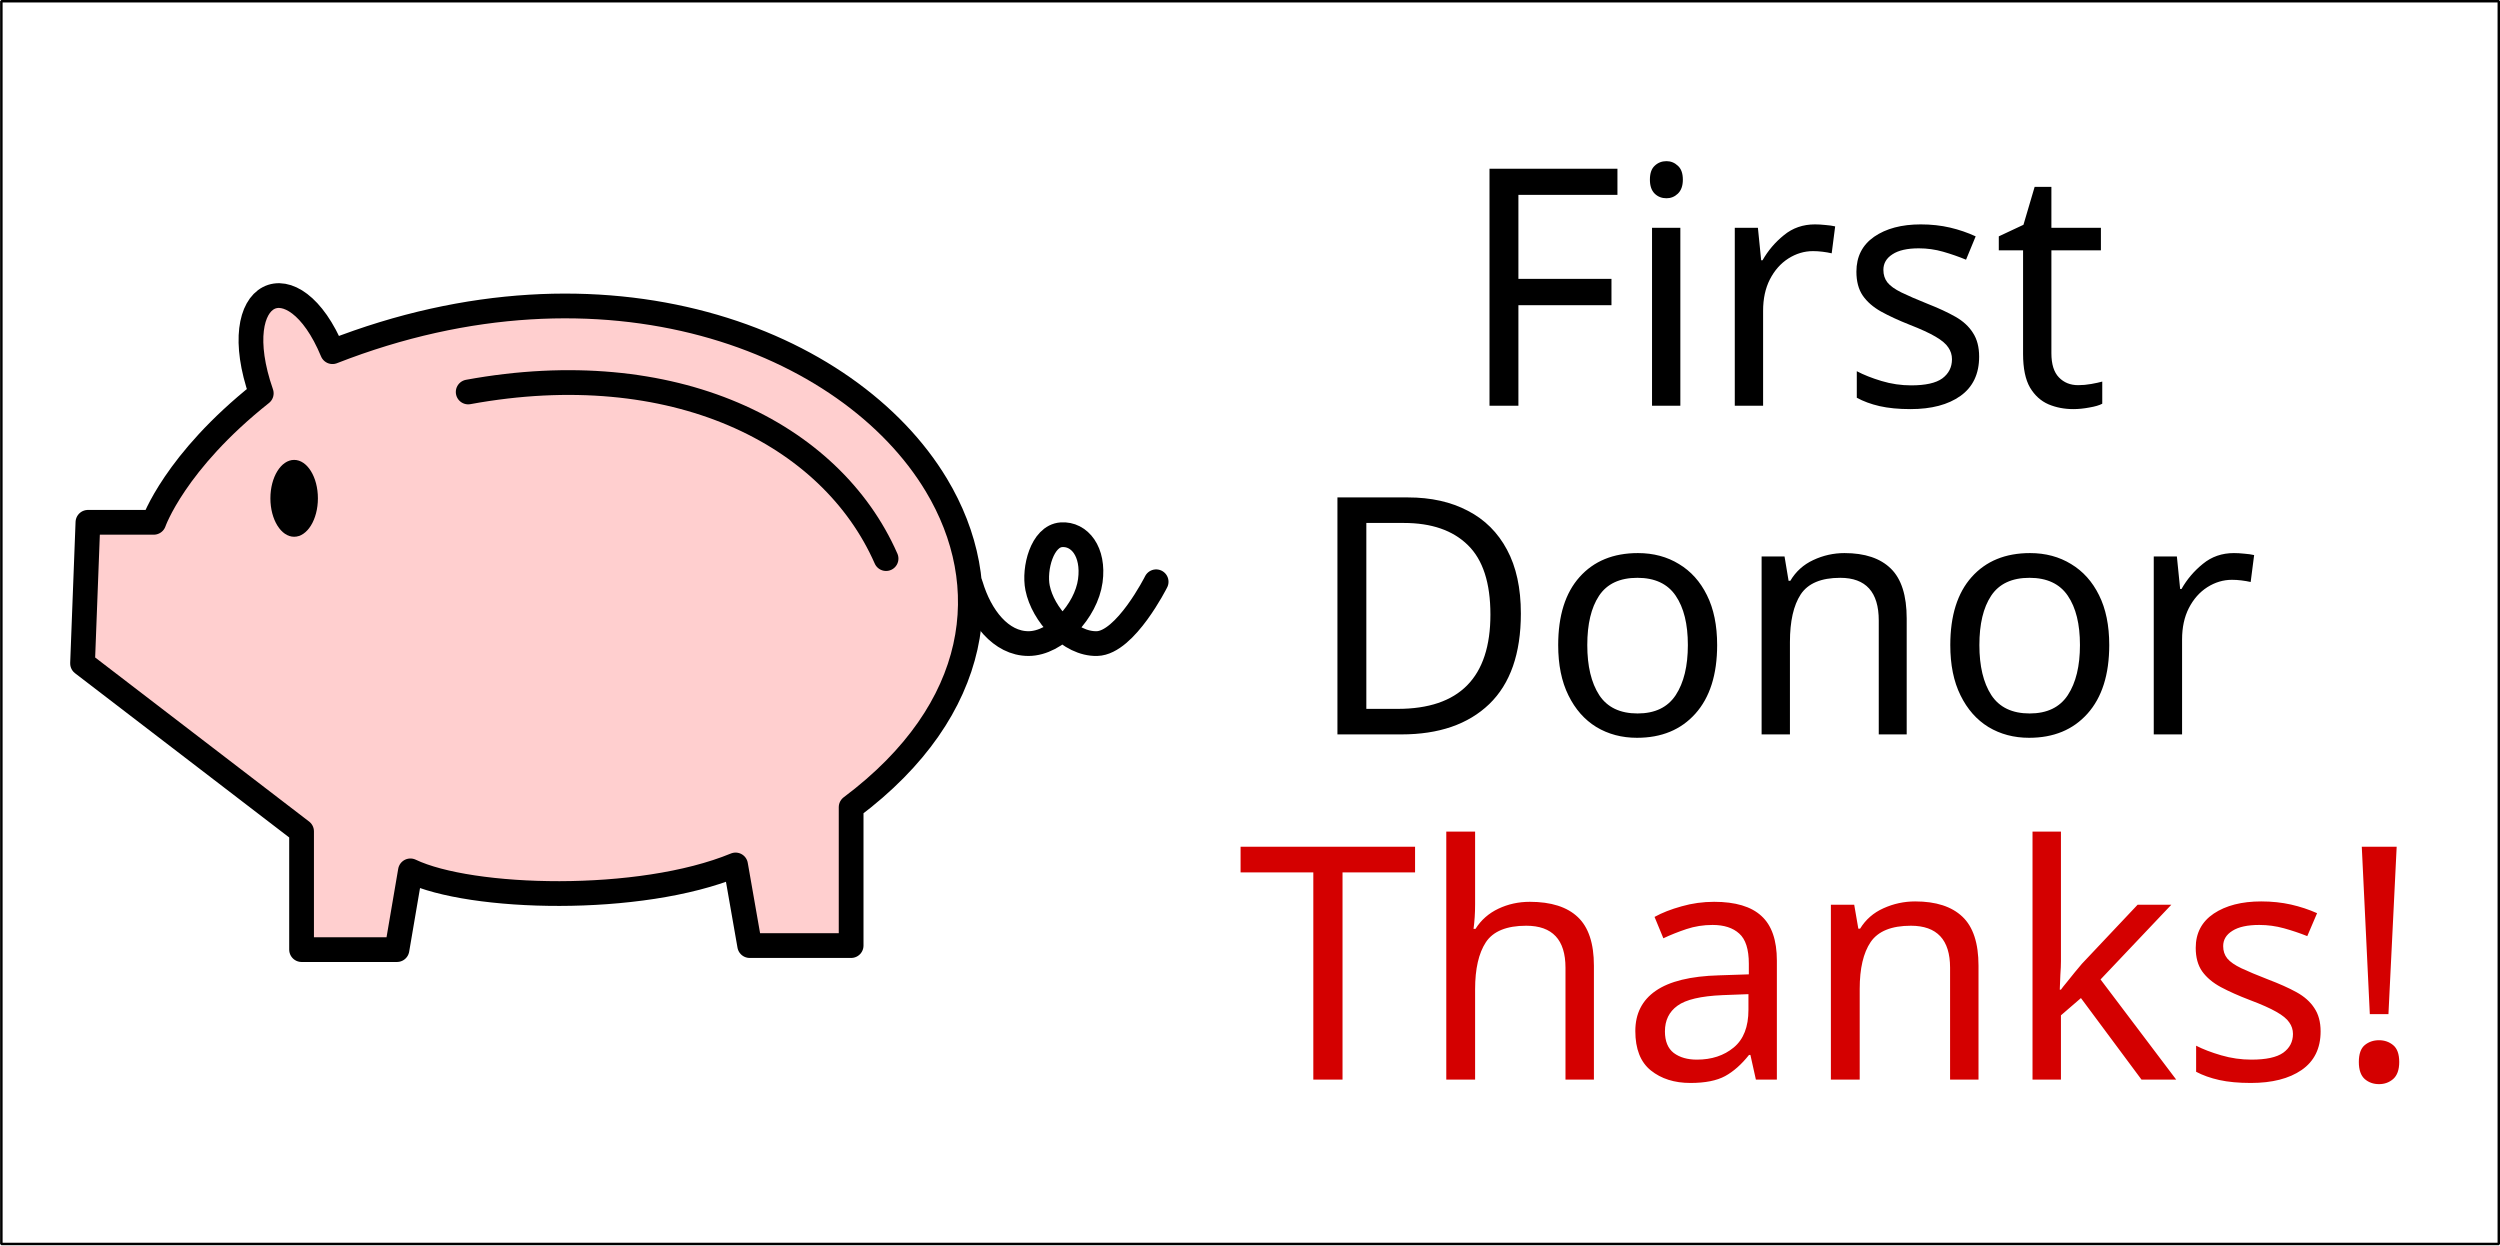
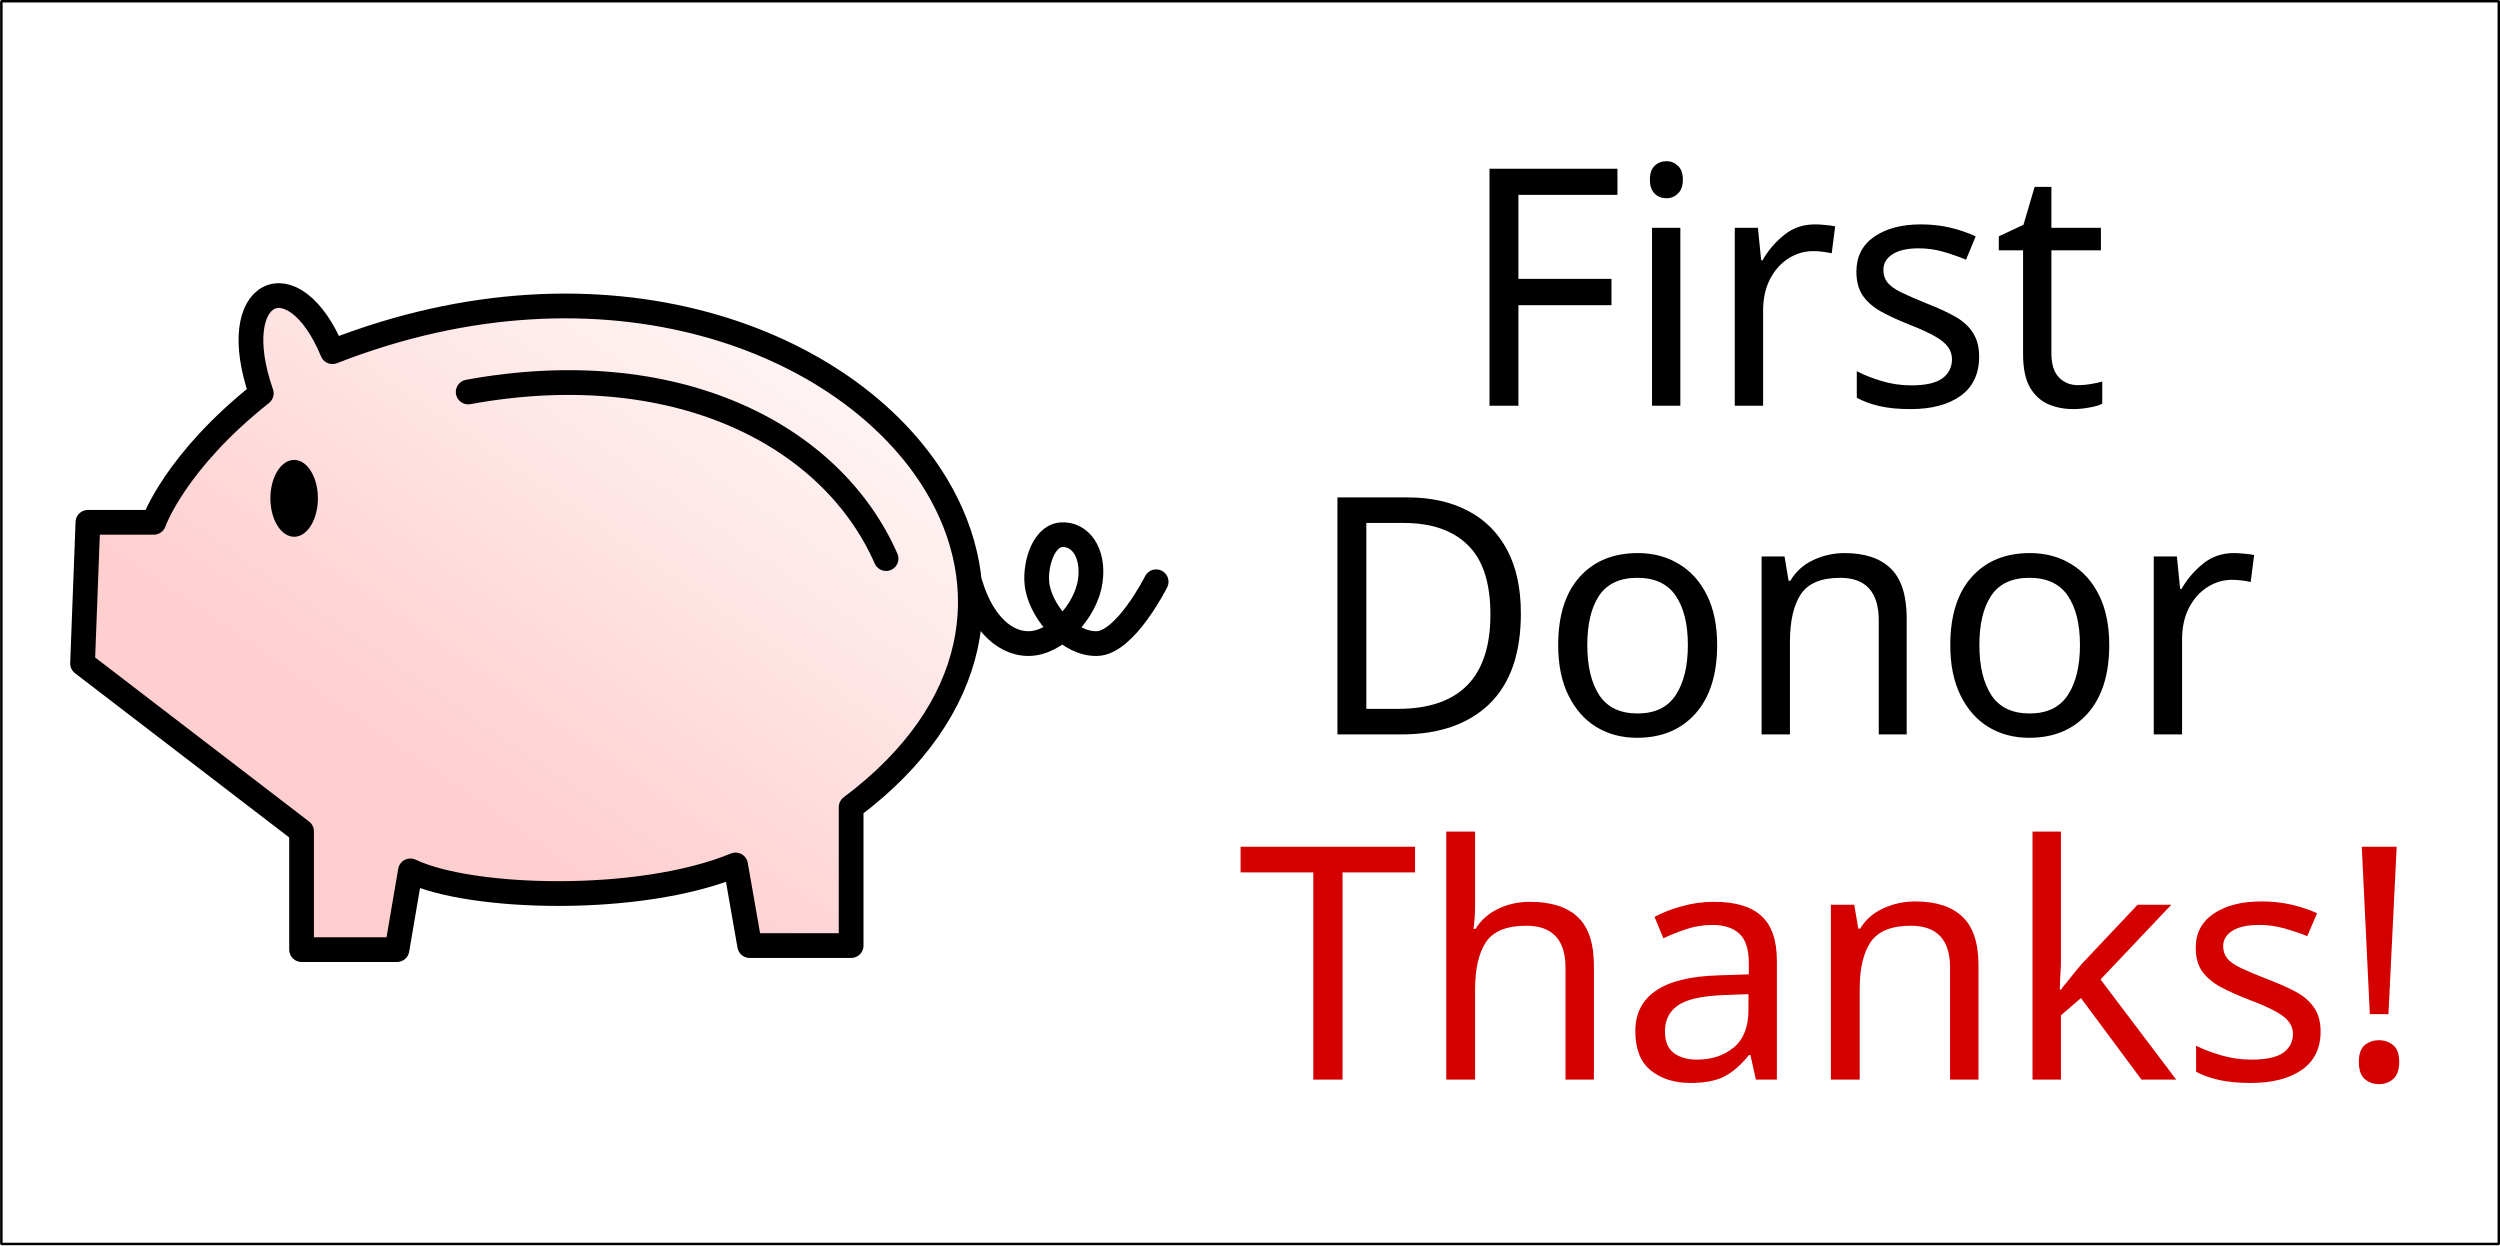
- <svg xmlns="http://www.w3.org/2000/svg" width="199.25" height="99.25">
+ <svg xmlns="http://www.w3.org/2000/svg" xmlns:xlink="http://www.w3.org/1999/xlink" width="199.25" height="99.25">
  <defs>
-     <linearGradient id="g">
-       <stop offset="0" stop-color="#f55" />
-       <stop offset=".5" stop-color="#ffd5d5" />
-       <stop offset="1" stop-color="#ff2a2a" />
+     <linearGradient id="a">
+       <stop offset="0" stop-color="#ffcfcf" />
+       <stop offset="1" stop-color="#ffcfcf" stop-opacity="0" />
    </linearGradient>
-     <linearGradient id="l">
-       <stop offset="0" stop-color="#ffd5d5" />
-       <stop offset="1" stop-color="#666" />
-     </linearGradient>
-     <linearGradient id="h">
-       <stop offset="0" stop-color="#f60" />
-       <stop offset=".25" stop-color="#f90" />
-       <stop offset=".5" stop-color="#fc0" />
-       <stop offset="1" stop-color="#f60" />
-     </linearGradient>
-     <linearGradient id="c">
-       <stop offset="0" stop-color="#f60" />
-       <stop offset=".5" stop-color="#fc0" />
-       <stop offset="1" stop-color="#f60" />
-     </linearGradient>
-     <linearGradient id="a">
-       <stop offset="0" stop-color="#ff7f2a" />
-       <stop offset=".5" stop-color="#fc0" />
-       <stop offset="1" stop-color="#ff7f2a" />
-     </linearGradient>
-     <linearGradient id="b">
-       <stop offset="0" stop-color="#f60" />
-       <stop offset=".625" stop-color="#fc0" />
-       <stop offset=".763" stop-color="#fc0" />
-       <stop offset="1" stop-color="#f60" />
-     </linearGradient>
-     <linearGradient id="f">
-       <stop offset="0" stop-color="#f60" />
-       <stop offset="1" stop-color="#fc0" />
-     </linearGradient>
-     <linearGradient id="e">
-       <stop offset="0" stop-color="#f60" />
-       <stop offset=".855" stop-color="#fc0" />
-       <stop offset="1" stop-color="#f60" />
-     </linearGradient>
-     <linearGradient id="i">
-       <stop offset="0" stop-color="#06f" />
-       <stop offset=".477" stop-color="#acf" />
-       <stop offset="1" stop-color="#06f" />
-     </linearGradient>
-     <linearGradient id="j">
-       <stop offset="0" stop-color="#5aa02c" />
-       <stop offset=".582" stop-color="#2d5016" />
-       <stop offset=".788" stop-color="#c6e9af" />
-       <stop offset="1" stop-color="#2d5016" />
-     </linearGradient>
-     <linearGradient id="n">
-       <stop offset="0" stop-color="#fd5" />
-       <stop offset="1" stop-color="#fea" />
-     </linearGradient>
-     <linearGradient id="m">
-       <stop offset="0" stop-color="#fc0" />
-       <stop offset="1" />
-     </linearGradient>
-     <linearGradient id="k">
-       <stop offset="0" />
-       <stop offset=".823" stop-color="#f60" />
-       <stop offset="1" stop-color="#fc0" />
-     </linearGradient>
-     <linearGradient id="d">
-       <stop offset="0" stop-color="#fc0" />
-       <stop offset="1" stop-color="#f60" />
-     </linearGradient>
+     <linearGradient xlink:href="#a" id="b" x1="220.078" y1="508.795" x2="447.544" y2="178.969" gradientUnits="userSpaceOnUse" />
  </defs>
  <path fill="none" stroke="#000" stroke-width=".2" stroke-linecap="round" stroke-linejoin="bevel" stroke-miterlimit="31.7" d="M.108.097h199.048v99.048H.108z" />
-   <text style="line-height:0%;-inkscape-font-specification:Ubuntu" x="122.329" y="21.468" font-weight="400" font-family="Ubuntu" letter-spacing="0" word-spacing="0" fill-opacity="0">
-     <tspan x="122.329" y="21.468" style="line-height:1.25" font-size="11" />
-   </text>
-   <g transform="matrix(.14087 0 0 .14087 1.332 -11.167)">
-     <path d="M40.291 374.782h37.25s11.797-34.081 60.817-72.98c-20.622-59.15 18.276-76.756 40.29-23.566 154.306-60.396 292.307-6.676 341.648 75.428 34.035 56.635 25.883 126.776-48.207 182.283v78.301h-57.396l-7.982-45.613c-54.311 22.422-149.913 19.612-183.97 3.348l-7.602 44.546h-53.975V549.63L37.25 454.604z" fill="#ffcfcf" stroke="#000" stroke-width="14" stroke-linejoin="round" />
+   <text style="line-height:0%;-inkscape-font-specification:Ubuntu" x="122.329" y="21.468" font-weight="400" font-family="Ubuntu" letter-spacing="0" word-spacing="0" fill-opacity="0" />
+   <g transform="translate(1.332 -11.167) scale(.14087)">
+     <path d="M40.291 374.782h37.25s11.797-34.081 60.817-72.98c-20.622-59.15 18.276-76.756 40.29-23.566 154.306-60.396 292.307-6.676 341.648 75.428 34.035 56.635 25.883 126.776-48.207 182.283v78.301h-57.396l-7.982-45.613c-54.311 22.422-149.913 19.612-183.97 3.348l-7.602 44.546h-53.975V549.63L37.25 454.604z" stroke-linejoin="round" stroke-width="14" stroke="#000" fill="url(#b)" />
    <path d="M255.43 301.042c115.926-21.219 205.093 23.034 236.425 94.266" fill="none" stroke="#000" stroke-width="14" stroke-linecap="round" stroke-linejoin="round" />
    <ellipse ry="21.744" rx="13.439" cy="361.213" cx="156.964" />
    <path d="M539.748 410.322c5.317 17.886 17.058 33.07 32.689 33.07 15.63 0 32.647-18.425 34.97-35.54 2.233-16.47-6.122-26.745-16.345-26.038-10.948.758-15.648 19.269-13.494 30.029 3.017 15.073 18.272 31.965 33.64 31.548 16.124-.437 33.448-34.97 33.448-34.97" fill="none" stroke="#000" stroke-width="14" stroke-linecap="round" stroke-linejoin="round" />
  </g>
  <g font-weight="400" font-family="Ubuntu" letter-spacing="0" word-spacing="0">
    <text transform="matrix(.9828 0 0 1.0175 -154.313 -178.438)" y="232.895" x="301.582" style="line-height:0%;-inkscape-font-specification:Ubuntu">
      <tspan style="line-height:1.25;text-align:center" y="232.895" x="301.582" font-size="26" text-anchor="middle">Donor</tspan>
    </text>
    <text y="264.485" x="252.921" style="line-height:0%;-inkscape-font-specification:Ubuntu" transform="translate(-154.313 -178.438)">
      <tspan style="line-height:1.25" y="264.485" x="252.921" font-size="26" fill="#d40000">Thanks!</tspan>
    </text>
    <text transform="matrix(.9828 0 0 1.0175 -154.313 -178.438)" y="207.151" x="301.681" style="line-height:0%;-inkscape-font-specification:Ubuntu">
      <tspan style="line-height:1.25;text-align:center" y="207.151" x="301.681" font-size="26" text-anchor="middle">First</tspan>
    </text>
  </g>
</svg>
